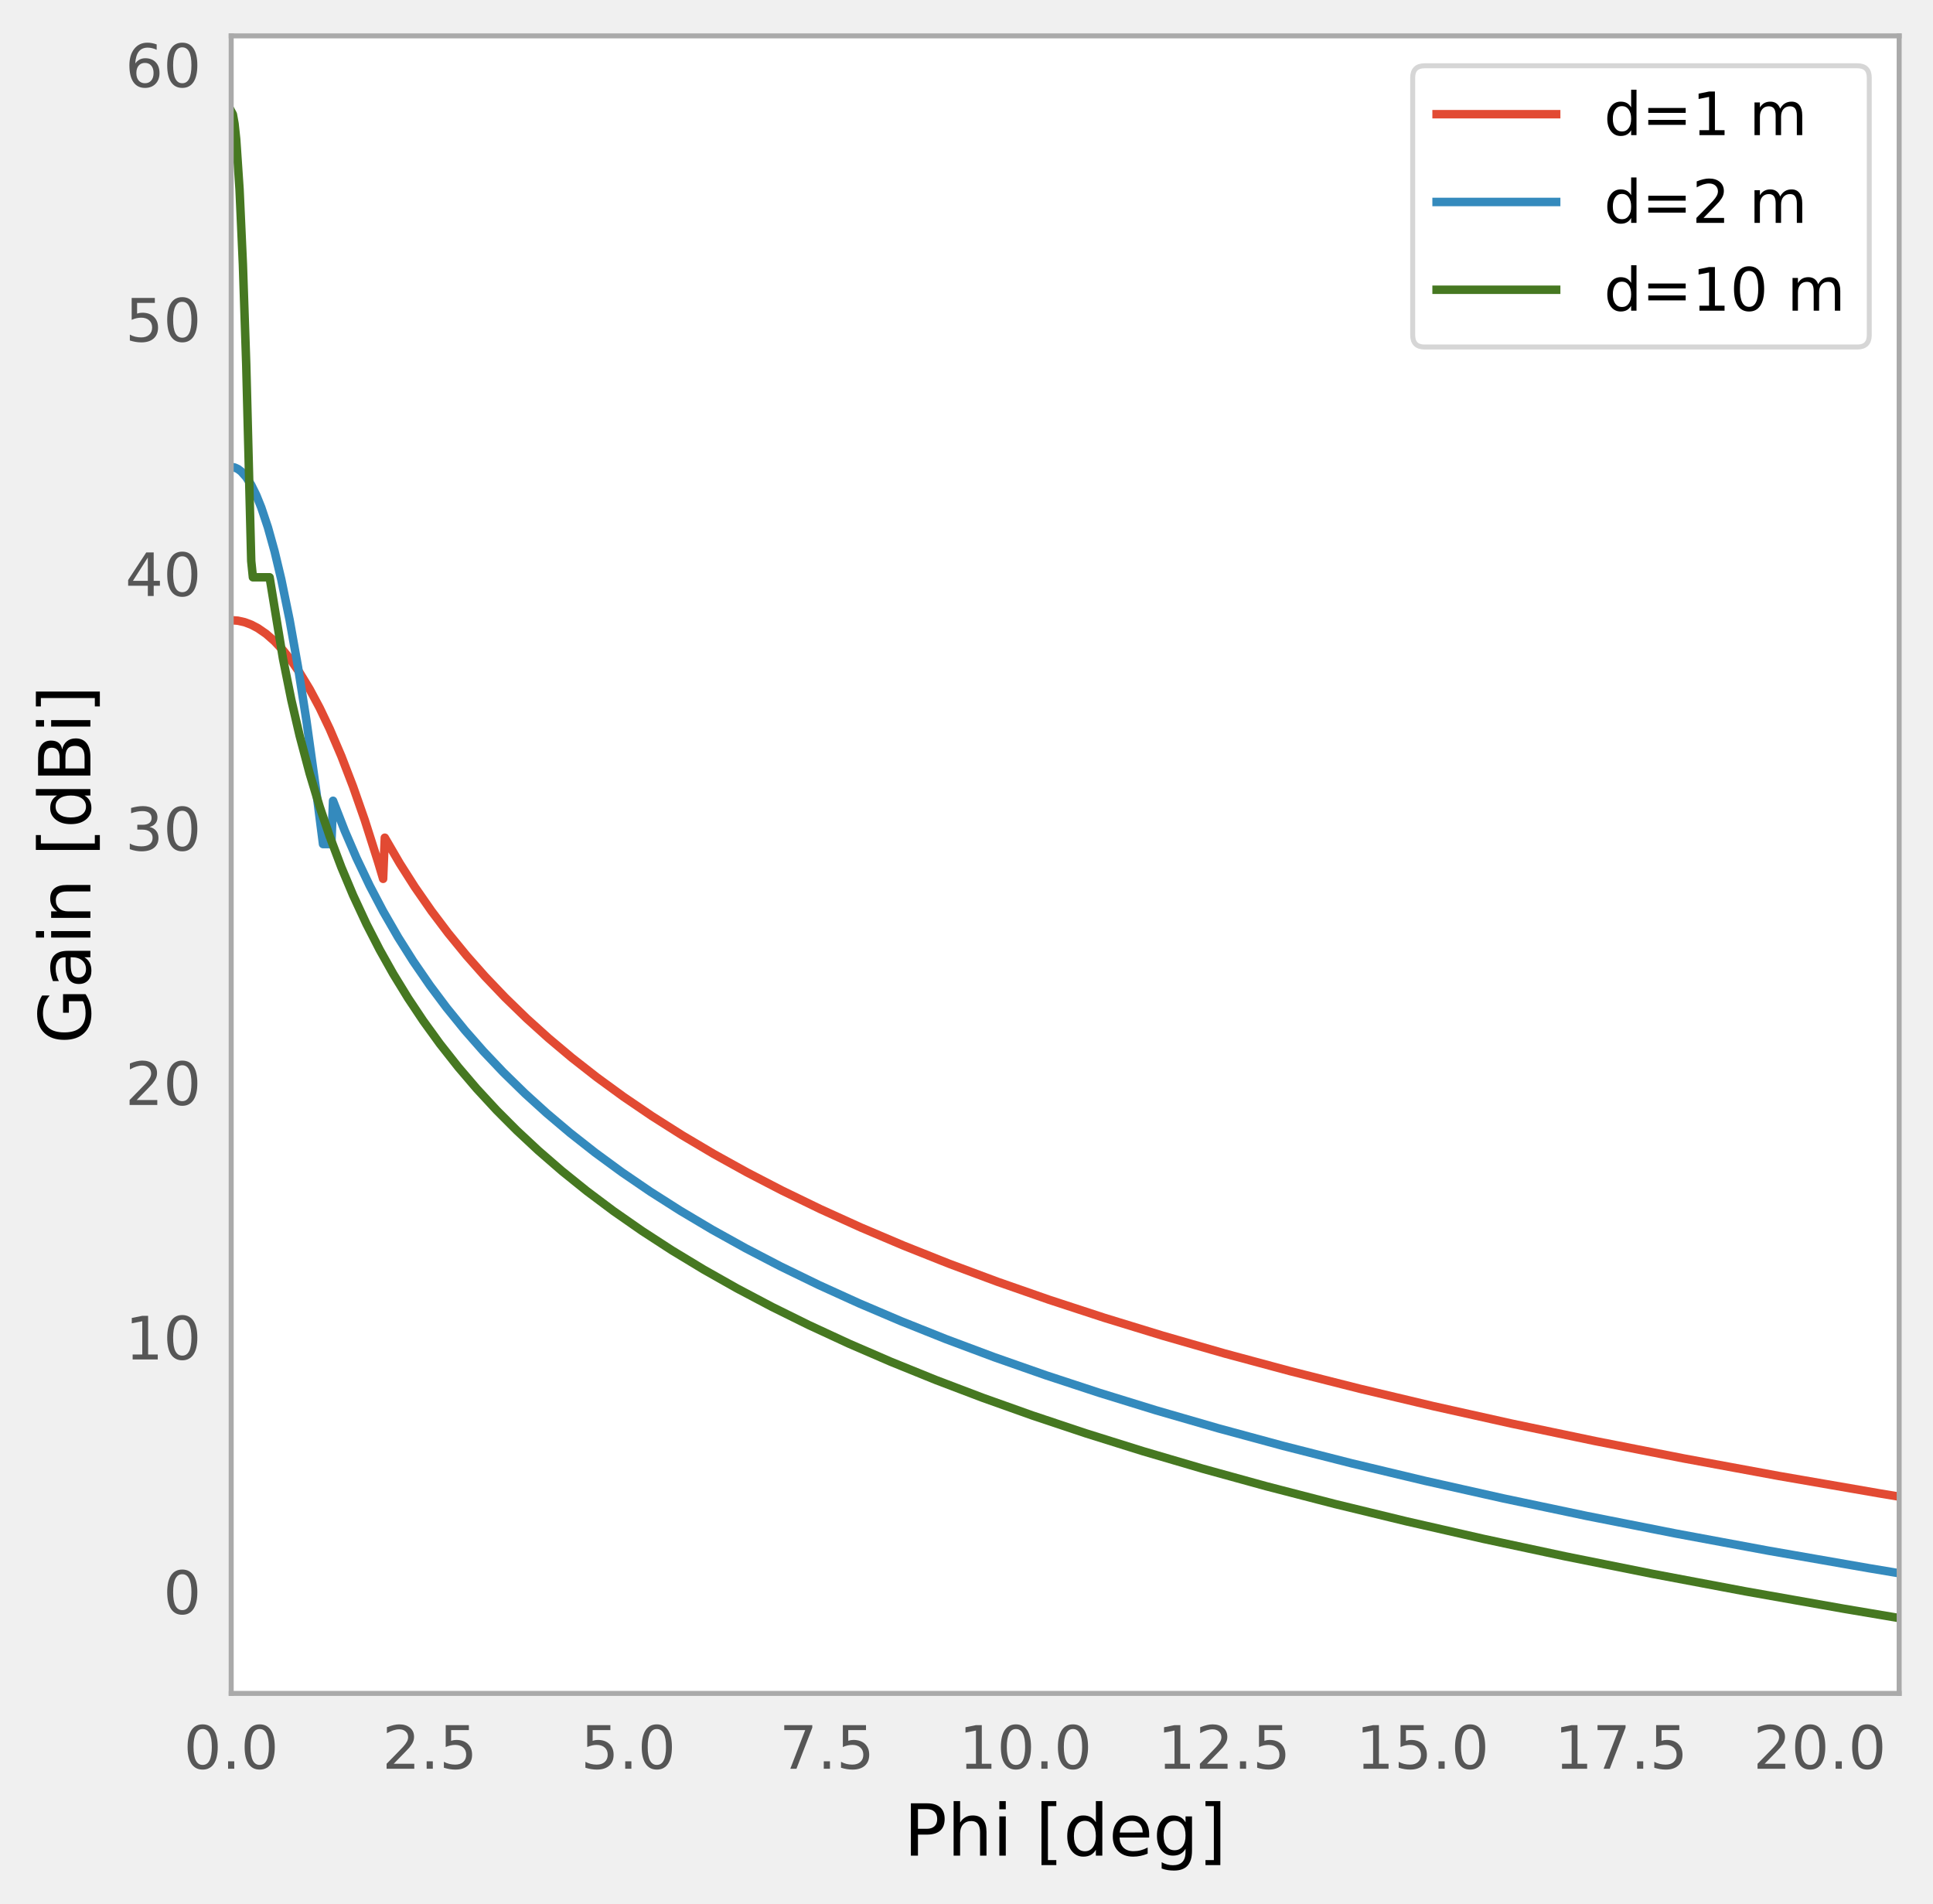
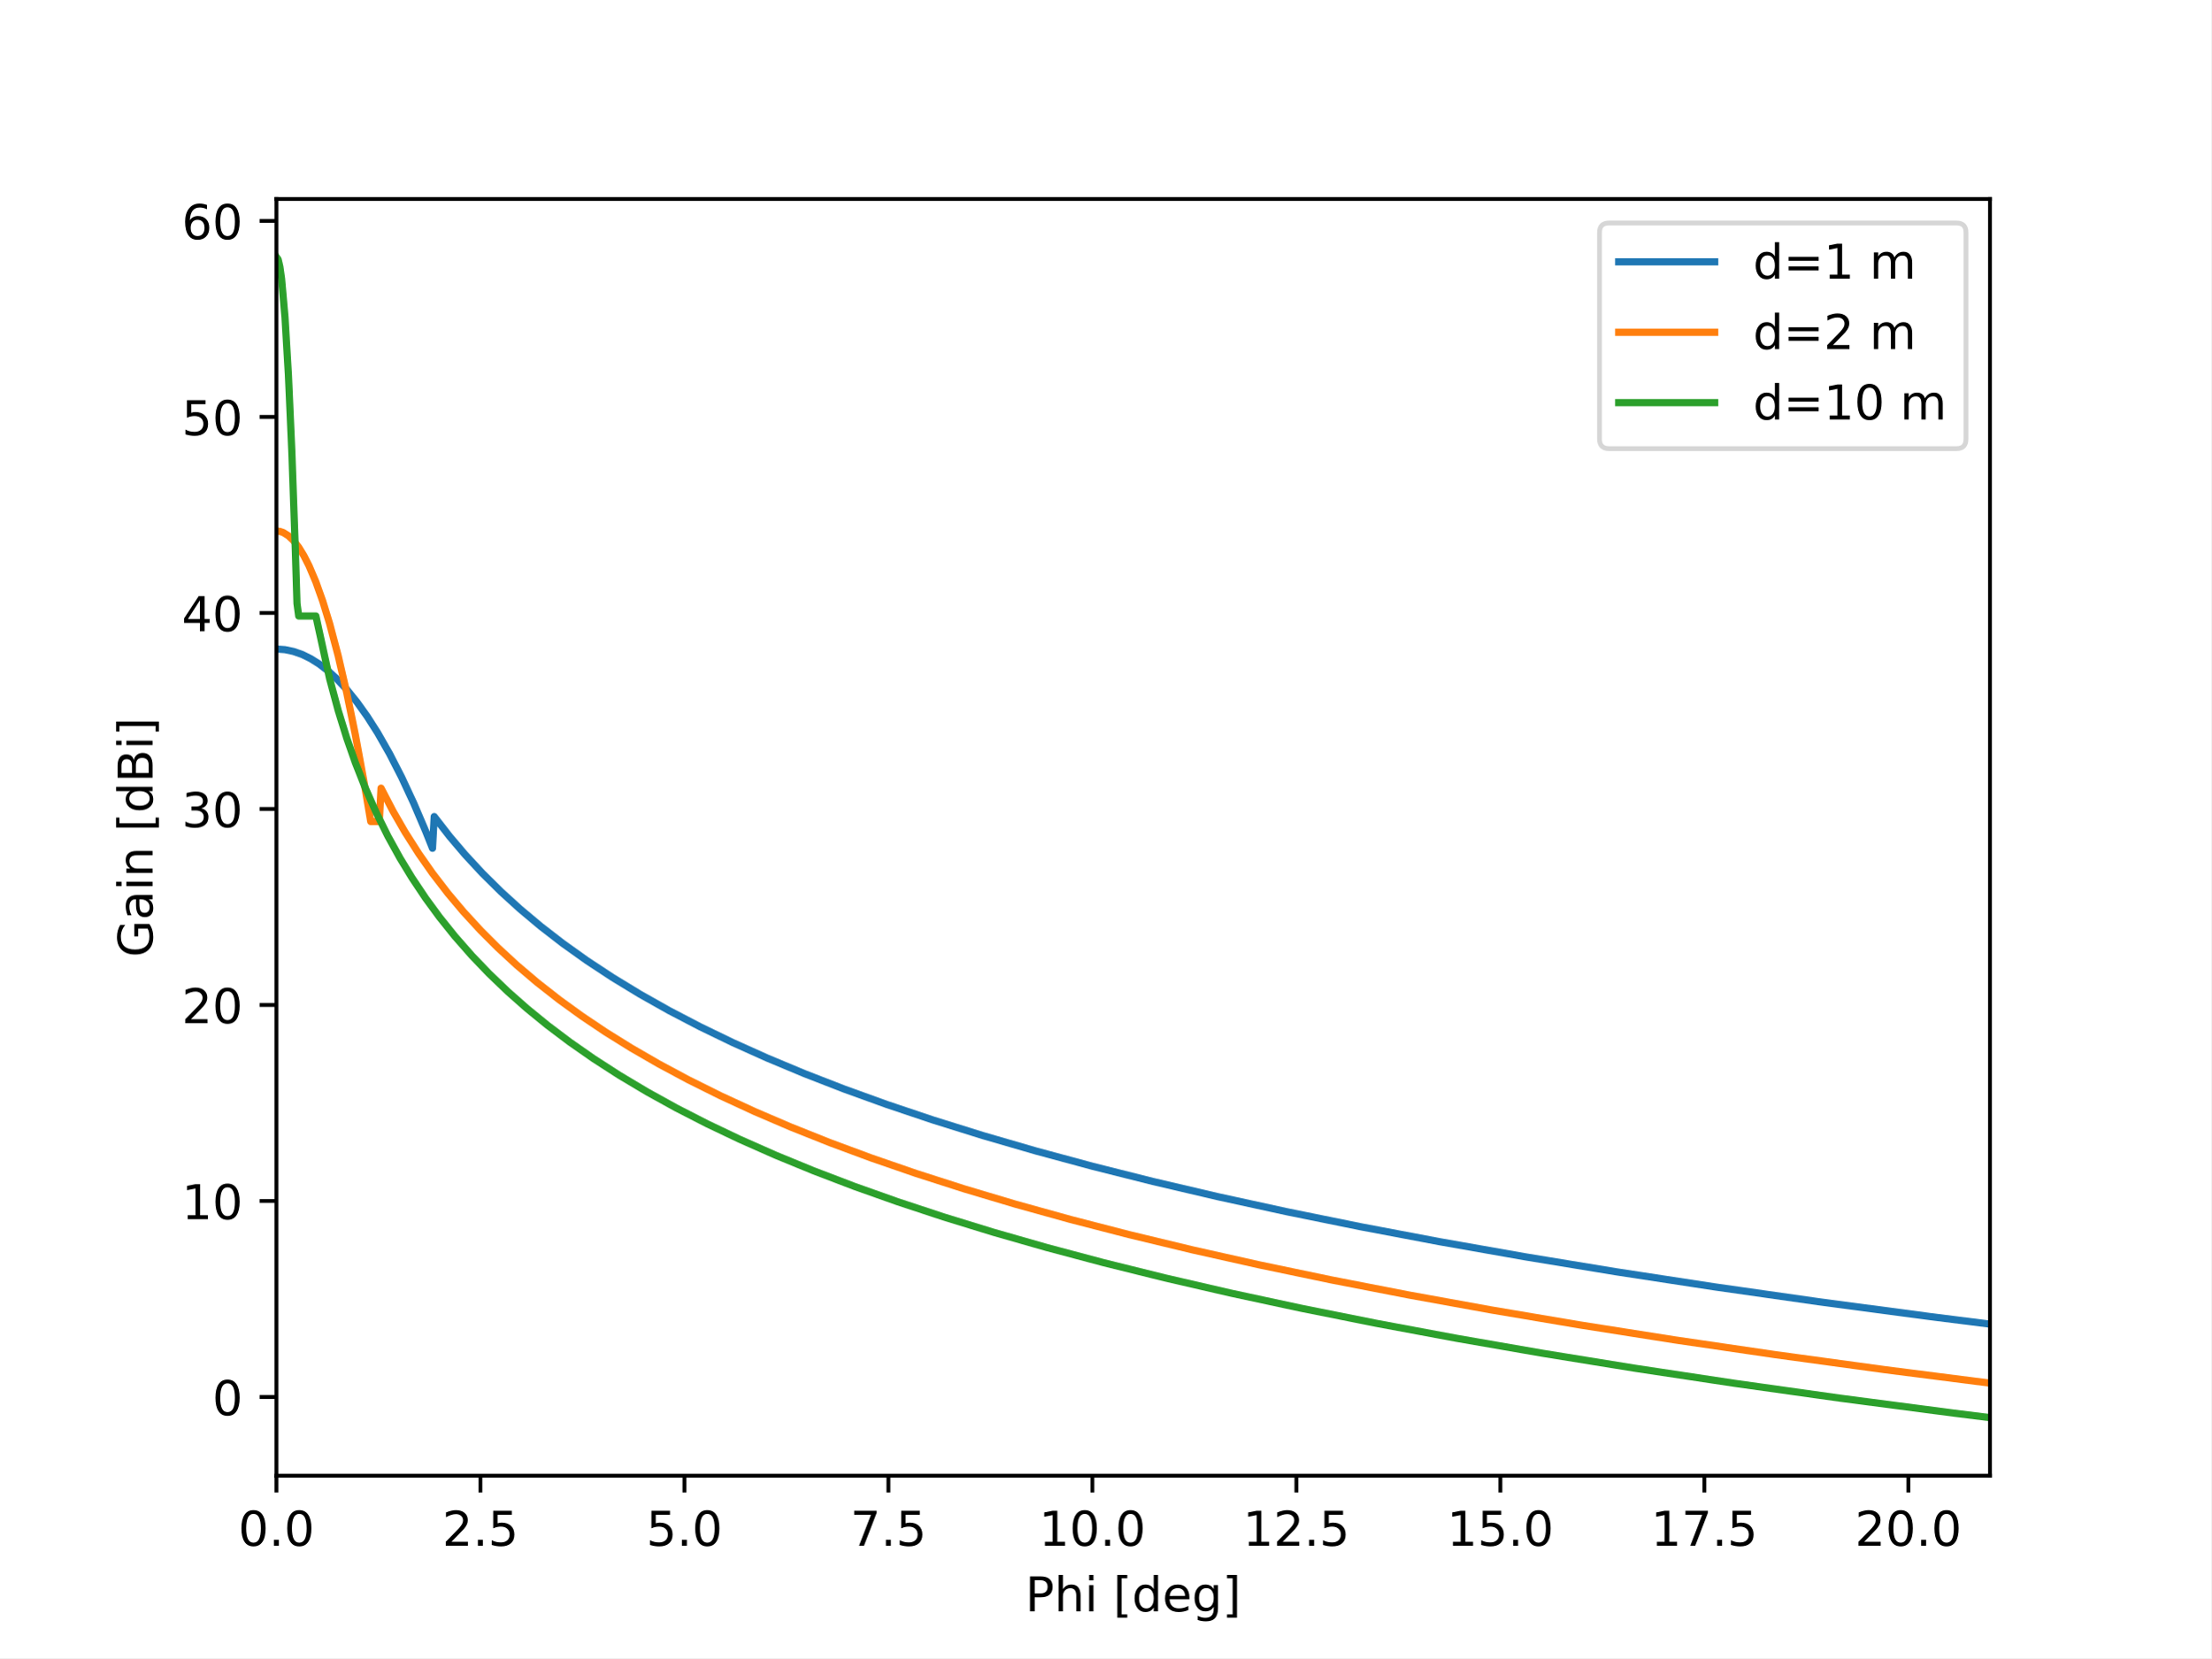
- <svg xmlns="http://www.w3.org/2000/svg" xmlns:xlink="http://www.w3.org/1999/xlink" height="382pt" version="1.1" viewBox="0 0 388 382" width="388pt">
+ <svg xmlns="http://www.w3.org/2000/svg" xmlns:xlink="http://www.w3.org/1999/xlink" height="345.6pt" version="1.1" viewBox="0 0 460.8 345.6" width="460.8pt">
  <defs>
    <style type="text/css">
*{stroke-linecap:butt;stroke-linejoin:round;}
  </style>
  </defs>
  <g id="figure_1">
    <g id="patch_1">
-       <path d="M -0 382.59  L 388.406 382.59  L 388.406 0  L -0 0  z " style="fill:none;" />
+       <path d="M 0 345.6  L 460.8 345.6  L 460.8 0  L 0 0  z " style="fill:#ffffff;" />
    </g>
    <g id="axes_1">
      <g id="patch_2">
-         <path d="M 46.407 339.84  L 381.207 339.84  L 381.207 7.2  L 46.407 7.2  z " style="fill:#ffffff;" />
+         <path d="M 57.6 307.584  L 414.72 307.584  L 414.72 41.472  L 57.6 41.472  z " style="fill:#ffffff;" />
      </g>
      <g id="matplotlib.axis_1">
        <g id="xtick_1">
-           <g id="line2d_1" />
+           <g id="line2d_1">
+             <defs>
+               <path d="M 0 0  L 0 3.5  " id="m25174ffbc0" style="stroke:#000000;stroke-width:0.8;" />
+             </defs>
+             <g>
+               <use style="stroke:#000000;stroke-width:0.8;" x="57.6" xlink:href="#m25174ffbc0" y="307.584" />
+             </g>
+           </g>
          <g id="text_1">
            <defs>
              <path d="M 31.781 66.406  Q 24.172 66.406 20.328 58.906  Q 16.5 51.422 16.5 36.375  Q 16.5 21.391 20.328 13.891  Q 24.172 6.391 31.781 6.391  Q 39.453 6.391 43.281 13.891  Q 47.125 21.391 47.125 36.375  Q 47.125 51.422 43.281 58.906  Q 39.453 66.406 31.781 66.406  z M 31.781 74.219  Q 44.047 74.219 50.516 64.516  Q 56.984 54.828 56.984 36.375  Q 56.984 17.969 50.516 8.266  Q 44.047 -1.422 31.781 -1.422  Q 19.531 -1.422 13.062 8.266  Q 6.594 17.969 6.594 36.375  Q 6.594 54.828 13.062 64.516  Q 19.531 74.219 31.781 74.219  z " id="DejaVuSans-30" />
              <path d="M 10.688 12.406  L 21 12.406  L 21 0  L 10.688 0  z " id="DejaVuSans-2e" />
            </defs>
-             <g style="fill:#565656;" transform="translate(36.86462 354.9581)scale(0.12 -0.12)">
+             <g transform="translate(49.64844 322.1824)scale(0.1 -0.1)">
              <use xlink:href="#DejaVuSans-30" />
              <use x="63.623" xlink:href="#DejaVuSans-2e" />
              <use x="95.41" xlink:href="#DejaVuSans-30" />
            </g>
          </g>
        </g>
        <g id="xtick_2">
-           <g id="line2d_2" />
+           <g id="line2d_2">
+             <g>
+               <use style="stroke:#000000;stroke-width:0.8;" x="100.114" xlink:href="#m25174ffbc0" y="307.584" />
+             </g>
+           </g>
          <g id="text_2">
            <defs>
              <path d="M 19.188 8.297  L 53.609 8.297  L 53.609 0  L 7.328 0  L 7.328 8.297  Q 12.938 14.109 22.625 23.891  Q 32.328 33.688 34.812 36.531  Q 39.547 41.844 41.422 45.531  Q 43.312 49.219 43.312 52.781  Q 43.312 58.594 39.234 62.25  Q 35.156 65.922 28.609 65.922  Q 23.969 65.922 18.812 64.312  Q 13.672 62.703 7.812 59.422  L 7.812 69.391  Q 13.766 71.781 18.938 73  Q 24.125 74.219 28.422 74.219  Q 39.75 74.219 46.484 68.547  Q 53.219 62.891 53.219 53.422  Q 53.219 48.922 51.531 44.891  Q 49.859 40.875 45.406 35.406  Q 44.188 33.984 37.641 27.219  Q 31.109 20.453 19.188 8.297  z " id="DejaVuSans-32" />
              <path d="M 10.797 72.906  L 49.516 72.906  L 49.516 64.594  L 19.828 64.594  L 19.828 46.734  Q 21.969 47.469 24.109 47.828  Q 26.266 48.188 28.422 48.188  Q 40.625 48.188 47.75 41.5  Q 54.891 34.812 54.891 23.391  Q 54.891 11.625 47.562 5.094  Q 40.234 -1.422 26.906 -1.422  Q 22.312 -1.422 17.547 -0.641  Q 12.797 0.141 7.719 1.703  L 7.719 11.625  Q 12.109 9.234 16.797 8.062  Q 21.484 6.891 26.703 6.891  Q 35.156 6.891 40.078 11.328  Q 45.016 15.766 45.016 23.391  Q 45.016 31 40.078 35.438  Q 35.156 39.891 26.703 39.891  Q 22.75 39.891 18.812 39.016  Q 14.891 38.141 10.797 36.281  z " id="DejaVuSans-35" />
            </defs>
-             <g style="fill:#565656;" transform="translate(76.72177 354.9581)scale(0.12 -0.12)">
+             <g transform="translate(92.16272 322.1824)scale(0.1 -0.1)">
              <use xlink:href="#DejaVuSans-32" />
              <use x="63.623" xlink:href="#DejaVuSans-2e" />
              <use x="95.41" xlink:href="#DejaVuSans-35" />
            </g>
          </g>
        </g>
        <g id="xtick_3">
-           <g id="line2d_3" />
+           <g id="line2d_3">
+             <g>
+               <use style="stroke:#000000;stroke-width:0.8;" x="142.629" xlink:href="#m25174ffbc0" y="307.584" />
+             </g>
+           </g>
          <g id="text_3">
-             <g style="fill:#565656;" transform="translate(116.5789 354.9581)scale(0.12 -0.12)">
+             <g transform="translate(134.677 322.1824)scale(0.1 -0.1)">
              <use xlink:href="#DejaVuSans-35" />
              <use x="63.623" xlink:href="#DejaVuSans-2e" />
              <use x="95.41" xlink:href="#DejaVuSans-30" />
            </g>
          </g>
        </g>
        <g id="xtick_4">
-           <g id="line2d_4" />
+           <g id="line2d_4">
+             <g>
+               <use style="stroke:#000000;stroke-width:0.8;" x="185.143" xlink:href="#m25174ffbc0" y="307.584" />
+             </g>
+           </g>
          <g id="text_4">
            <defs>
              <path d="M 8.203 72.906  L 55.078 72.906  L 55.078 68.703  L 28.609 0  L 18.312 0  L 43.219 64.594  L 8.203 64.594  z " id="DejaVuSans-37" />
            </defs>
-             <g style="fill:#565656;" transform="translate(156.4361 354.9581)scale(0.12 -0.12)">
+             <g transform="translate(177.1913 322.1824)scale(0.1 -0.1)">
              <use xlink:href="#DejaVuSans-37" />
              <use x="63.623" xlink:href="#DejaVuSans-2e" />
              <use x="95.41" xlink:href="#DejaVuSans-35" />
            </g>
          </g>
        </g>
        <g id="xtick_5">
-           <g id="line2d_5" />
+           <g id="line2d_5">
+             <g>
+               <use style="stroke:#000000;stroke-width:0.8;" x="227.657" xlink:href="#m25174ffbc0" y="307.584" />
+             </g>
+           </g>
          <g id="text_5">
            <defs>
              <path d="M 12.406 8.297  L 28.516 8.297  L 28.516 63.922  L 10.984 60.406  L 10.984 69.391  L 28.422 72.906  L 38.281 72.906  L 38.281 8.297  L 54.391 8.297  L 54.391 0  L 12.406 0  z " id="DejaVuSans-31" />
            </defs>
-             <g style="fill:#565656;" transform="translate(192.4757 354.9581)scale(0.12 -0.12)">
+             <g transform="translate(216.5243 322.1824)scale(0.1 -0.1)">
              <use xlink:href="#DejaVuSans-31" />
              <use x="63.623" xlink:href="#DejaVuSans-30" />
              <use x="127.246" xlink:href="#DejaVuSans-2e" />
              <use x="159.033" xlink:href="#DejaVuSans-30" />
            </g>
          </g>
        </g>
        <g id="xtick_6">
-           <g id="line2d_6" />
+           <g id="line2d_6">
+             <g>
+               <use style="stroke:#000000;stroke-width:0.8;" x="270.171" xlink:href="#m25174ffbc0" y="307.584" />
+             </g>
+           </g>
          <g id="text_6">
-             <g style="fill:#565656;" transform="translate(232.3328 354.9581)scale(0.12 -0.12)">
+             <g transform="translate(259.0386 322.1824)scale(0.1 -0.1)">
              <use xlink:href="#DejaVuSans-31" />
              <use x="63.623" xlink:href="#DejaVuSans-32" />
              <use x="127.246" xlink:href="#DejaVuSans-2e" />
              <use x="159.033" xlink:href="#DejaVuSans-35" />
            </g>
          </g>
        </g>
        <g id="xtick_7">
-           <g id="line2d_7" />
+           <g id="line2d_7">
+             <g>
+               <use style="stroke:#000000;stroke-width:0.8;" x="312.686" xlink:href="#m25174ffbc0" y="307.584" />
+             </g>
+           </g>
          <g id="text_7">
-             <g style="fill:#565656;" transform="translate(272.19 354.9581)scale(0.12 -0.12)">
+             <g transform="translate(301.5529 322.1824)scale(0.1 -0.1)">
              <use xlink:href="#DejaVuSans-31" />
              <use x="63.623" xlink:href="#DejaVuSans-35" />
              <use x="127.246" xlink:href="#DejaVuSans-2e" />
              <use x="159.033" xlink:href="#DejaVuSans-30" />
            </g>
          </g>
        </g>
        <g id="xtick_8">
-           <g id="line2d_8" />
+           <g id="line2d_8">
+             <g>
+               <use style="stroke:#000000;stroke-width:0.8;" x="355.2" xlink:href="#m25174ffbc0" y="307.584" />
+             </g>
+           </g>
          <g id="text_8">
-             <g style="fill:#565656;" transform="translate(312.0471 354.9581)scale(0.12 -0.12)">
+             <g transform="translate(344.0672 322.1824)scale(0.1 -0.1)">
              <use xlink:href="#DejaVuSans-31" />
              <use x="63.623" xlink:href="#DejaVuSans-37" />
              <use x="127.246" xlink:href="#DejaVuSans-2e" />
              <use x="159.033" xlink:href="#DejaVuSans-35" />
            </g>
          </g>
        </g>
        <g id="xtick_9">
-           <g id="line2d_9" />
+           <g id="line2d_9">
+             <g>
+               <use style="stroke:#000000;stroke-width:0.8;" x="397.714" xlink:href="#m25174ffbc0" y="307.584" />
+             </g>
+           </g>
          <g id="text_9">
-             <g style="fill:#565656;" transform="translate(351.9043 354.9581)scale(0.12 -0.12)">
+             <g transform="translate(386.5815 322.1824)scale(0.1 -0.1)">
              <use xlink:href="#DejaVuSans-32" />
              <use x="63.623" xlink:href="#DejaVuSans-30" />
              <use x="127.246" xlink:href="#DejaVuSans-2e" />
              <use x="159.033" xlink:href="#DejaVuSans-30" />
            </g>
          </g>
        </g>
        <g id="text_10">
          <defs>
            <path d="M 19.672 64.797  L 19.672 37.406  L 32.078 37.406  Q 38.969 37.406 42.719 40.969  Q 46.484 44.531 46.484 51.125  Q 46.484 57.672 42.719 61.234  Q 38.969 64.797 32.078 64.797  z M 9.812 72.906  L 32.078 72.906  Q 44.344 72.906 50.609 67.359  Q 56.891 61.812 56.891 51.125  Q 56.891 40.328 50.609 34.812  Q 44.344 29.297 32.078 29.297  L 19.672 29.297  L 19.672 0  L 9.812 0  z " id="DejaVuSans-50" />
            <path d="M 54.891 33.016  L 54.891 0  L 45.906 0  L 45.906 32.719  Q 45.906 40.484 42.875 44.328  Q 39.844 48.188 33.797 48.188  Q 26.516 48.188 22.312 43.547  Q 18.109 38.922 18.109 30.906  L 18.109 0  L 9.078 0  L 9.078 75.984  L 18.109 75.984  L 18.109 46.188  Q 21.344 51.125 25.703 53.562  Q 30.078 56 35.797 56  Q 45.219 56 50.047 50.172  Q 54.891 44.344 54.891 33.016  z " id="DejaVuSans-68" />
            <path d="M 9.422 54.688  L 18.406 54.688  L 18.406 0  L 9.422 0  z M 9.422 75.984  L 18.406 75.984  L 18.406 64.594  L 9.422 64.594  z " id="DejaVuSans-69" />
            <path id="DejaVuSans-20" />
            <path d="M 8.594 75.984  L 29.297 75.984  L 29.297 69  L 17.578 69  L 17.578 -6.203  L 29.297 -6.203  L 29.297 -13.188  L 8.594 -13.188  z " id="DejaVuSans-5b" />
            <path d="M 45.406 46.391  L 45.406 75.984  L 54.391 75.984  L 54.391 0  L 45.406 0  L 45.406 8.203  Q 42.578 3.328 38.25 0.953  Q 33.938 -1.422 27.875 -1.422  Q 17.969 -1.422 11.734 6.484  Q 5.516 14.406 5.516 27.297  Q 5.516 40.188 11.734 48.094  Q 17.969 56 27.875 56  Q 33.938 56 38.25 53.625  Q 42.578 51.266 45.406 46.391  z M 14.797 27.297  Q 14.797 17.391 18.875 11.75  Q 22.953 6.109 30.078 6.109  Q 37.203 6.109 41.297 11.75  Q 45.406 17.391 45.406 27.297  Q 45.406 37.203 41.297 42.844  Q 37.203 48.484 30.078 48.484  Q 22.953 48.484 18.875 42.844  Q 14.797 37.203 14.797 27.297  z " id="DejaVuSans-64" />
            <path d="M 56.203 29.594  L 56.203 25.203  L 14.891 25.203  Q 15.484 15.922 20.484 11.062  Q 25.484 6.203 34.422 6.203  Q 39.594 6.203 44.453 7.469  Q 49.312 8.734 54.109 11.281  L 54.109 2.781  Q 49.266 0.734 44.188 -0.344  Q 39.109 -1.422 33.891 -1.422  Q 20.797 -1.422 13.156 6.188  Q 5.516 13.812 5.516 26.812  Q 5.516 40.234 12.766 48.109  Q 20.016 56 32.328 56  Q 43.359 56 49.781 48.891  Q 56.203 41.797 56.203 29.594  z M 47.219 32.234  Q 47.125 39.594 43.094 43.984  Q 39.062 48.391 32.422 48.391  Q 24.906 48.391 20.391 44.141  Q 15.875 39.891 15.188 32.172  z " id="DejaVuSans-65" />
            <path d="M 45.406 27.984  Q 45.406 37.75 41.375 43.109  Q 37.359 48.484 30.078 48.484  Q 22.859 48.484 18.828 43.109  Q 14.797 37.75 14.797 27.984  Q 14.797 18.266 18.828 12.891  Q 22.859 7.516 30.078 7.516  Q 37.359 7.516 41.375 12.891  Q 45.406 18.266 45.406 27.984  z M 54.391 6.781  Q 54.391 -7.172 48.188 -13.984  Q 42 -20.797 29.203 -20.797  Q 24.469 -20.797 20.266 -20.094  Q 16.062 -19.391 12.109 -17.922  L 12.109 -9.188  Q 16.062 -11.328 19.922 -12.344  Q 23.781 -13.375 27.781 -13.375  Q 36.625 -13.375 41.016 -8.766  Q 45.406 -4.156 45.406 5.172  L 45.406 9.625  Q 42.625 4.781 38.281 2.391  Q 33.938 0 27.875 0  Q 17.828 0 11.672 7.656  Q 5.516 15.328 5.516 27.984  Q 5.516 40.672 11.672 48.328  Q 17.828 56 27.875 56  Q 33.938 56 38.281 53.609  Q 42.625 51.219 45.406 46.391  L 45.406 54.688  L 54.391 54.688  z " id="DejaVuSans-67" />
            <path d="M 30.422 75.984  L 30.422 -13.188  L 9.719 -13.188  L 9.719 -6.203  L 21.391 -6.203  L 21.391 69  L 9.719 69  L 9.719 75.984  z " id="DejaVuSans-5d" />
          </defs>
-           <g transform="translate(181.4234 372.3955)scale(0.144 -0.144)">
+           <g transform="translate(213.6717 335.8606)scale(0.1 -0.1)">
            <use xlink:href="#DejaVuSans-50" />
            <use x="60.303" xlink:href="#DejaVuSans-68" />
            <use x="123.682" xlink:href="#DejaVuSans-69" />
            <use x="151.465" xlink:href="#DejaVuSans-20" />
            <use x="183.252" xlink:href="#DejaVuSans-5b" />
            <use x="222.266" xlink:href="#DejaVuSans-64" />
            <use x="285.742" xlink:href="#DejaVuSans-65" />
            <use x="347.266" xlink:href="#DejaVuSans-67" />
            <use x="410.742" xlink:href="#DejaVuSans-5d" />
          </g>
        </g>
      </g>
      <g id="matplotlib.axis_2">
        <g id="ytick_1">
-           <g id="line2d_10" />
+           <g id="line2d_10">
+             <defs>
+               <path d="M 0 0  L -3.5 0  " id="m228ebf088a" style="stroke:#000000;stroke-width:0.8;" />
+             </defs>
+             <g>
+               <use style="stroke:#000000;stroke-width:0.8;" x="57.6" xlink:href="#m228ebf088a" y="291.176" />
+             </g>
+           </g>
          <g id="text_11">
-             <g style="fill:#565656;" transform="translate(32.7715 323.8887)scale(0.12 -0.12)">
+             <g transform="translate(44.2375 294.975)scale(0.1 -0.1)">
              <use xlink:href="#DejaVuSans-30" />
            </g>
          </g>
        </g>
        <g id="ytick_2">
-           <g id="line2d_11" />
+           <g id="line2d_11">
+             <g>
+               <use style="stroke:#000000;stroke-width:0.8;" x="57.6" xlink:href="#m228ebf088a" y="250.32" />
+             </g>
+           </g>
          <g id="text_12">
-             <g style="fill:#565656;" transform="translate(25.1365 272.8189)scale(0.12 -0.12)">
+             <g transform="translate(37.875 254.1191)scale(0.1 -0.1)">
              <use xlink:href="#DejaVuSans-31" />
              <use x="63.623" xlink:href="#DejaVuSans-30" />
            </g>
          </g>
        </g>
        <g id="ytick_3">
-           <g id="line2d_12" />
+           <g id="line2d_12">
+             <g>
+               <use style="stroke:#000000;stroke-width:0.8;" x="57.6" xlink:href="#m228ebf088a" y="209.464" />
+             </g>
+           </g>
          <g id="text_13">
-             <g style="fill:#565656;" transform="translate(25.1365 221.7491)scale(0.12 -0.12)">
+             <g transform="translate(37.875 213.2632)scale(0.1 -0.1)">
              <use xlink:href="#DejaVuSans-32" />
              <use x="63.623" xlink:href="#DejaVuSans-30" />
            </g>
          </g>
        </g>
        <g id="ytick_4">
-           <g id="line2d_13" />
+           <g id="line2d_13">
+             <g>
+               <use style="stroke:#000000;stroke-width:0.8;" x="57.6" xlink:href="#m228ebf088a" y="168.608" />
+             </g>
+           </g>
          <g id="text_14">
            <defs>
              <path d="M 40.578 39.312  Q 47.656 37.797 51.625 33  Q 55.609 28.219 55.609 21.188  Q 55.609 10.406 48.188 4.484  Q 40.766 -1.422 27.094 -1.422  Q 22.516 -1.422 17.656 -0.516  Q 12.797 0.391 7.625 2.203  L 7.625 11.719  Q 11.719 9.328 16.594 8.109  Q 21.484 6.891 26.812 6.891  Q 36.078 6.891 40.938 10.547  Q 45.797 14.203 45.797 21.188  Q 45.797 27.641 41.281 31.266  Q 36.766 34.906 28.719 34.906  L 20.219 34.906  L 20.219 43.016  L 29.109 43.016  Q 36.375 43.016 40.234 45.922  Q 44.094 48.828 44.094 54.297  Q 44.094 59.906 40.109 62.906  Q 36.141 65.922 28.719 65.922  Q 24.656 65.922 20.016 65.031  Q 15.375 64.156 9.812 62.312  L 9.812 71.094  Q 15.438 72.656 20.344 73.438  Q 25.25 74.219 29.594 74.219  Q 40.828 74.219 47.359 69.109  Q 53.906 64.016 53.906 55.328  Q 53.906 49.266 50.438 45.094  Q 46.969 40.922 40.578 39.312  z " id="DejaVuSans-33" />
            </defs>
-             <g style="fill:#565656;" transform="translate(25.1365 170.6793)scale(0.12 -0.12)">
+             <g transform="translate(37.875 172.4074)scale(0.1 -0.1)">
              <use xlink:href="#DejaVuSans-33" />
              <use x="63.623" xlink:href="#DejaVuSans-30" />
            </g>
          </g>
        </g>
        <g id="ytick_5">
-           <g id="line2d_14" />
+           <g id="line2d_14">
+             <g>
+               <use style="stroke:#000000;stroke-width:0.8;" x="57.6" xlink:href="#m228ebf088a" y="127.752" />
+             </g>
+           </g>
          <g id="text_15">
            <defs>
              <path d="M 37.797 64.312  L 12.891 25.391  L 37.797 25.391  z M 35.203 72.906  L 47.609 72.906  L 47.609 25.391  L 58.016 25.391  L 58.016 17.188  L 47.609 17.188  L 47.609 0  L 37.797 0  L 37.797 17.188  L 4.891 17.188  L 4.891 26.703  z " id="DejaVuSans-34" />
            </defs>
-             <g style="fill:#565656;" transform="translate(25.1365 119.6095)scale(0.12 -0.12)">
+             <g transform="translate(37.875 131.5515)scale(0.1 -0.1)">
              <use xlink:href="#DejaVuSans-34" />
              <use x="63.623" xlink:href="#DejaVuSans-30" />
            </g>
          </g>
        </g>
        <g id="ytick_6">
-           <g id="line2d_15" />
+           <g id="line2d_15">
+             <g>
+               <use style="stroke:#000000;stroke-width:0.8;" x="57.6" xlink:href="#m228ebf088a" y="86.896" />
+             </g>
+           </g>
          <g id="text_16">
-             <g style="fill:#565656;" transform="translate(25.1365 68.53965)scale(0.12 -0.12)">
+             <g transform="translate(37.875 90.69569)scale(0.1 -0.1)">
              <use xlink:href="#DejaVuSans-35" />
              <use x="63.623" xlink:href="#DejaVuSans-30" />
            </g>
          </g>
        </g>
        <g id="ytick_7">
-           <g id="line2d_16" />
+           <g id="line2d_16">
+             <g>
+               <use style="stroke:#000000;stroke-width:0.8;" x="57.6" xlink:href="#m228ebf088a" y="46.041" />
+             </g>
+           </g>
          <g id="text_17">
            <defs>
              <path d="M 33.016 40.375  Q 26.375 40.375 22.484 35.828  Q 18.609 31.297 18.609 23.391  Q 18.609 15.531 22.484 10.953  Q 26.375 6.391 33.016 6.391  Q 39.656 6.391 43.531 10.953  Q 47.406 15.531 47.406 23.391  Q 47.406 31.297 43.531 35.828  Q 39.656 40.375 33.016 40.375  z M 52.594 71.297  L 52.594 62.312  Q 48.875 64.062 45.094 64.984  Q 41.312 65.922 37.594 65.922  Q 27.828 65.922 22.672 59.328  Q 17.531 52.734 16.797 39.406  Q 19.672 43.656 24.016 45.922  Q 28.375 48.188 33.594 48.188  Q 44.578 48.188 50.953 41.516  Q 57.328 34.859 57.328 23.391  Q 57.328 12.156 50.688 5.359  Q 44.047 -1.422 33.016 -1.422  Q 20.359 -1.422 13.672 8.266  Q 6.984 17.969 6.984 36.375  Q 6.984 53.656 15.188 63.938  Q 23.391 74.219 37.203 74.219  Q 40.922 74.219 44.703 73.484  Q 48.484 72.75 52.594 71.297  z " id="DejaVuSans-36" />
            </defs>
-             <g style="fill:#565656;" transform="translate(25.1365 17.46983)scale(0.12 -0.12)">
+             <g transform="translate(37.875 49.83983)scale(0.1 -0.1)">
              <use xlink:href="#DejaVuSans-36" />
              <use x="63.623" xlink:href="#DejaVuSans-30" />
            </g>
          </g>
        </g>
        <g id="text_18">
          <defs>
            <path d="M 59.516 10.406  L 59.516 29.984  L 43.406 29.984  L 43.406 38.094  L 69.281 38.094  L 69.281 6.781  Q 63.578 2.734 56.688 0.656  Q 49.812 -1.422 42 -1.422  Q 24.906 -1.422 15.25 8.562  Q 5.609 18.562 5.609 36.375  Q 5.609 54.25 15.25 64.234  Q 24.906 74.219 42 74.219  Q 49.125 74.219 55.547 72.453  Q 61.969 70.703 67.391 67.281  L 67.391 56.781  Q 61.922 61.422 55.766 63.766  Q 49.609 66.109 42.828 66.109  Q 29.438 66.109 22.719 58.641  Q 16.016 51.172 16.016 36.375  Q 16.016 21.625 22.719 14.156  Q 29.438 6.688 42.828 6.688  Q 48.047 6.688 52.141 7.594  Q 56.25 8.5 59.516 10.406  z " id="DejaVuSans-47" />
            <path d="M 34.281 27.484  Q 23.391 27.484 19.188 25  Q 14.984 22.516 14.984 16.5  Q 14.984 11.719 18.141 8.906  Q 21.297 6.109 26.703 6.109  Q 34.188 6.109 38.703 11.406  Q 43.219 16.703 43.219 25.484  L 43.219 27.484  z M 52.203 31.203  L 52.203 0  L 43.219 0  L 43.219 8.297  Q 40.141 3.328 35.547 0.953  Q 30.953 -1.422 24.312 -1.422  Q 15.922 -1.422 10.953 3.297  Q 6 8.016 6 15.922  Q 6 25.141 12.172 29.828  Q 18.359 34.516 30.609 34.516  L 43.219 34.516  L 43.219 35.406  Q 43.219 41.609 39.141 45  Q 35.062 48.391 27.688 48.391  Q 23 48.391 18.547 47.266  Q 14.109 46.141 10.016 43.891  L 10.016 52.203  Q 14.938 54.109 19.578 55.047  Q 24.219 56 28.609 56  Q 40.484 56 46.344 49.844  Q 52.203 43.703 52.203 31.203  z " id="DejaVuSans-61" />
            <path d="M 54.891 33.016  L 54.891 0  L 45.906 0  L 45.906 32.719  Q 45.906 40.484 42.875 44.328  Q 39.844 48.188 33.797 48.188  Q 26.516 48.188 22.312 43.547  Q 18.109 38.922 18.109 30.906  L 18.109 0  L 9.078 0  L 9.078 54.688  L 18.109 54.688  L 18.109 46.188  Q 21.344 51.125 25.703 53.562  Q 30.078 56 35.797 56  Q 45.219 56 50.047 50.172  Q 54.891 44.344 54.891 33.016  z " id="DejaVuSans-6e" />
            <path d="M 19.672 34.812  L 19.672 8.109  L 35.5 8.109  Q 43.453 8.109 47.281 11.406  Q 51.125 14.703 51.125 21.484  Q 51.125 28.328 47.281 31.562  Q 43.453 34.812 35.5 34.812  z M 19.672 64.797  L 19.672 42.828  L 34.281 42.828  Q 41.5 42.828 45.031 45.531  Q 48.578 48.25 48.578 53.812  Q 48.578 59.328 45.031 62.062  Q 41.5 64.797 34.281 64.797  z M 9.812 72.906  L 35.016 72.906  Q 46.297 72.906 52.391 68.219  Q 58.5 63.531 58.5 54.891  Q 58.5 48.188 55.375 44.234  Q 52.25 40.281 46.188 39.312  Q 53.469 37.75 57.5 32.781  Q 61.531 27.828 61.531 20.406  Q 61.531 10.641 54.891 5.312  Q 48.25 0 35.984 0  L 9.812 0  z " id="DejaVuSans-42" />
          </defs>
-           <g transform="translate(18.14175 209.4919)rotate(-90)scale(0.144 -0.144)">
+           <g transform="translate(31.79531 199.5085)rotate(-90)scale(0.1 -0.1)">
            <use xlink:href="#DejaVuSans-47" />
            <use x="77.49" xlink:href="#DejaVuSans-61" />
            <use x="138.77" xlink:href="#DejaVuSans-69" />
            <use x="166.553" xlink:href="#DejaVuSans-6e" />
            <use x="229.932" xlink:href="#DejaVuSans-20" />
            <use x="261.719" xlink:href="#DejaVuSans-5b" />
            <use x="300.732" xlink:href="#DejaVuSans-64" />
            <use x="364.209" xlink:href="#DejaVuSans-42" />
            <use x="432.812" xlink:href="#DejaVuSans-69" />
            <use x="460.596" xlink:href="#DejaVuSans-5d" />
          </g>
        </g>
      </g>
      <g id="line2d_17">
-         <path clip-path="url(#pe826024764)" d="M 46.407 124.46  L 47.747 124.56  L 49.088 124.861  L 50.428 125.362  L 51.769 126.064  L 53.444 127.224  L 55.12 128.697  L 56.796 130.484  L 58.471 132.584  L 60.147 134.997  L 62.158 138.307  L 64.169 142.068  L 66.179 146.281  L 68.525 151.766  L 70.871 157.865  L 73.217 164.579  L 75.898 173.004  L 76.904 176.37  L 77.239 168.111  L 80.255 173.286  L 83.271 178.019  L 86.623 182.844  L 89.974 187.282  L 93.661 191.786  L 97.347 195.951  L 101.369 200.165  L 105.725 204.394  L 110.082 208.324  L 114.774 212.266  L 119.801 216.2  L 125.163 220.11  L 130.861 223.983  L 136.893 227.809  L 143.261 231.579  L 149.963 235.29  L 157.001 238.935  L 164.709 242.671  L 172.752 246.319  L 181.466 250.016  L 190.515 253.612  L 200.234 257.231  L 210.623 260.855  L 221.682 264.469  L 233.412 268.061  L 245.812 271.621  L 258.882 275.141  L 272.958 278.698  L 287.704 282.194  L 303.455 285.7  L 320.212 289.202  L 337.974 292.687  L 357.077 296.206  L 377.185 299.683  L 381.207 300.354  L 381.207 300.354  " style="fill:none;stroke:#e24a33;stroke-linecap:square;stroke-width:1.7;" />
+         <path clip-path="url(#p8a68ba25a7)" d="M 57.6 135.28  L 59.387 135.405  L 61.175 135.781  L 62.962 136.408  L 64.75 137.286  L 66.537 138.414  L 68.324 139.793  L 70.112 141.423  L 72.257 143.71  L 74.401 146.358  L 76.546 149.366  L 78.691 152.736  L 81.194 157.124  L 83.696 162.004  L 86.198 167.375  L 88.701 173.237  L 90.13 176.808  L 90.488 170.201  L 93.705 174.341  L 96.923 178.127  L 100.497 181.987  L 104.43 185.878  L 108.362 189.454  L 112.652 193.053  L 117.299 196.648  L 122.303 200.219  L 127.666 203.75  L 133.385 207.231  L 139.462 210.653  L 145.897 214.009  L 152.689 217.297  L 159.839 220.513  L 167.703 223.8  L 175.925 226.995  L 184.862 230.224  L 194.514 233.467  L 204.881 236.705  L 215.963 239.923  L 227.759 243.11  L 240.271 246.257  L 253.855 249.439  L 268.154 252.559  L 283.526 255.685  L 299.97 258.801  L 317.844 261.957  L 336.79 265.075  L 357.166 268.199  L 378.972 271.316  L 402.208 274.413  L 414.72 275.995  L 414.72 275.995  " style="fill:none;stroke:#1f77b4;stroke-linecap:square;stroke-width:1.5;" />
      </g>
      <g id="line2d_18">
-         <path clip-path="url(#pe826024764)" d="M 46.407 93.713  L 47.077 93.813  L 47.747 94.114  L 48.417 94.615  L 49.423 95.744  L 50.428 97.323  L 51.434 99.354  L 52.439 101.837  L 53.779 105.849  L 55.12 110.663  L 56.461 116.279  L 58.136 124.429  L 59.812 133.831  L 61.488 144.488  L 63.498 158.931  L 64.839 169.396  L 66.515 169.396  L 66.85 160.7  L 69.196 166.724  L 71.542 172.156  L 74.223 177.776  L 76.904 182.879  L 79.92 188.108  L 82.936 192.886  L 86.288 197.753  L 89.639 202.227  L 93.325 206.765  L 97.012 210.959  L 101.034 215.199  L 105.39 219.454  L 109.747 223.405  L 114.439 227.367  L 119.466 231.32  L 124.828 235.247  L 130.525 239.136  L 136.558 242.976  L 142.925 246.761  L 149.628 250.483  L 156.666 254.141  L 164.374 257.888  L 172.417 261.545  L 180.796 265.114  L 189.844 268.727  L 199.563 272.362  L 209.952 276.002  L 220.677 279.523  L 232.071 283.035  L 244.471 286.62  L 257.542 290.163  L 271.282 293.659  L 286.028 297.181  L 301.779 300.711  L 318.536 304.235  L 336.298 307.741  L 355.066 311.219  L 375.174 314.719  L 381.207 315.727  L 381.207 315.727  " style="fill:none;stroke:#348abd;stroke-linecap:square;stroke-width:1.7;" />
+         <path clip-path="url(#p8a68ba25a7)" d="M 57.6 110.682  L 58.315 110.762  L 59.03 111.003  L 60.102 111.665  L 61.175 112.688  L 62.247 114.072  L 63.32 115.817  L 64.392 117.924  L 65.822 121.293  L 67.252 125.305  L 68.682 129.959  L 70.469 136.679  L 72.257 144.402  L 74.044 153.128  L 75.831 162.857  L 77.261 171.229  L 79.049 171.229  L 79.406 164.272  L 81.908 169.091  L 84.411 173.437  L 87.271 177.933  L 90.13 182.015  L 93.348 186.198  L 96.565 190.021  L 100.14 193.915  L 103.715 197.494  L 107.647 201.124  L 111.937 204.772  L 116.584 208.412  L 121.231 211.776  L 126.236 215.135  L 131.598 218.471  L 137.317 221.774  L 143.395 225.033  L 150.187 228.413  L 157.336 231.712  L 164.843 234.931  L 173.065 238.208  L 181.645 241.387  L 190.939 244.593  L 200.948 247.803  L 211.673 251.004  L 223.112 254.181  L 235.266 257.324  L 248.493 260.509  L 262.435 263.636  L 277.449 266.774  L 293.535 269.906  L 310.694 273.02  L 329.283 276.164  L 348.944 279.264  L 370.035 282.364  L 392.914 285.499  L 414.72 288.294  L 414.72 288.294  " style="fill:none;stroke:#ff7f0e;stroke-linecap:square;stroke-width:1.5;" />
      </g>
      <g id="line2d_19">
-         <path clip-path="url(#pe826024764)" d="M 46.407 22.32  L 46.742 22.947  L 47.077 24.827  L 47.412 27.962  L 48.082 37.991  L 48.752 53.036  L 49.423 73.096  L 50.428 112.588  L 50.763 115.851  L 54.115 115.851  L 56.796 132.161  L 58.471 140.452  L 60.147 147.663  L 62.158 155.236  L 64.169 161.898  L 66.179 167.845  L 68.525 174.061  L 70.871 179.651  L 73.552 185.417  L 76.234 190.639  L 78.915 195.412  L 81.931 200.332  L 84.947 204.851  L 88.298 209.474  L 91.985 214.15  L 95.671 218.463  L 99.693 222.814  L 103.715 226.849  L 108.071 230.911  L 112.763 234.978  L 117.79 239.027  L 123.152 243.043  L 128.85 247.013  L 134.882 250.929  L 141.25 254.783  L 147.952 258.569  L 154.99 262.285  L 162.363 265.927  L 170.406 269.646  L 178.785 273.271  L 187.834 276.937  L 197.217 280.5  L 207.271 284.078  L 217.996 287.657  L 229.39 291.222  L 241.455 294.762  L 254.19 298.269  L 267.931 301.82  L 282.342 305.314  L 297.758 308.824  L 314.179 312.333  L 331.606 315.829  L 350.374 319.363  L 370.147 322.857  L 381.207 324.72  L 381.207 324.72  " style="fill:none;stroke:#467821;stroke-linecap:square;stroke-width:1.7;" />
+         <path clip-path="url(#p8a68ba25a7)" d="M 57.6 53.568  L 57.957 54.069  L 58.315 55.574  L 58.672 58.081  L 59.387 66.105  L 60.102 78.141  L 60.817 94.188  L 61.532 114.248  L 61.89 125.782  L 62.247 128.393  L 65.822 128.393  L 68.682 141.441  L 70.469 148.074  L 72.257 153.843  L 74.044 158.947  L 76.189 164.385  L 78.334 169.229  L 80.836 174.284  L 83.338 178.821  L 85.841 182.936  L 88.701 187.215  L 91.56 191.117  L 94.778 195.133  L 98.352 199.205  L 101.927 202.935  L 105.859 206.705  L 109.792 210.18  L 114.081 213.684  L 118.729 217.191  L 123.733 220.682  L 129.095 224.14  L 134.815 227.554  L 140.892 230.914  L 147.327 234.215  L 154.119 237.452  L 161.626 240.775  L 169.49 244.007  L 178.07 247.285  L 187.007 250.459  L 196.659 253.65  L 207.026 256.839  L 218.107 260.013  L 229.904 263.159  L 242.773 266.354  L 256.357 269.494  L 271.014 272.65  L 286.743 275.805  L 303.545 278.944  L 321.418 282.056  L 340.722 285.188  L 361.456 288.323  L 383.619 291.446  L 407.213 294.546  L 414.72 295.488  L 414.72 295.488  " style="fill:none;stroke:#2ca02c;stroke-linecap:square;stroke-width:1.5;" />
      </g>
      <g id="patch_3">
-         <path d="M 46.407 339.84  L 46.407 7.2  " style="fill:none;stroke:#aaaaaa;stroke-linecap:square;stroke-linejoin:miter;" />
+         <path d="M 57.6 307.584  L 57.6 41.472  " style="fill:none;stroke:#000000;stroke-linecap:square;stroke-linejoin:miter;stroke-width:0.8;" />
      </g>
      <g id="patch_4">
-         <path d="M 381.207 339.84  L 381.207 7.2  " style="fill:none;stroke:#aaaaaa;stroke-linecap:square;stroke-linejoin:miter;" />
+         <path d="M 414.72 307.584  L 414.72 41.472  " style="fill:none;stroke:#000000;stroke-linecap:square;stroke-linejoin:miter;stroke-width:0.8;" />
      </g>
      <g id="patch_5">
-         <path d="M 46.407 339.84  L 381.207 339.84  " style="fill:none;stroke:#aaaaaa;stroke-linecap:square;stroke-linejoin:miter;" />
+         <path d="M 57.6 307.584  L 414.72 307.584  " style="fill:none;stroke:#000000;stroke-linecap:square;stroke-linejoin:miter;stroke-width:0.8;" />
      </g>
      <g id="patch_6">
-         <path d="M 46.407 7.2  L 381.207 7.2  " style="fill:none;stroke:#aaaaaa;stroke-linecap:square;stroke-linejoin:miter;" />
+         <path d="M 57.6 41.472  L 414.72 41.472  " style="fill:none;stroke:#000000;stroke-linecap:square;stroke-linejoin:miter;stroke-width:0.8;" />
      </g>
      <g id="legend_1">
        <g id="patch_7">
-           <path d="M 285.96 69.641  L 372.807 69.641  Q 375.207 69.641 375.207 67.241  L 375.207 15.6  Q 375.207 13.2 372.807 13.2  L 285.96 13.2  Q 283.56 13.2 283.56 15.6  L 283.56 67.241  Q 283.56 69.641 285.96 69.641  z " style="fill:#ffffff;opacity:0.8;stroke:#cccccc;stroke-linejoin:miter;" />
+           <path d="M 335.348 93.506  L 407.72 93.506  Q 409.72 93.506 409.72 91.506  L 409.72 48.472  Q 409.72 46.472 407.72 46.472  L 335.348 46.472  Q 333.348 46.472 333.348 48.472  L 333.348 91.506  Q 333.348 93.506 335.348 93.506  z " style="fill:#ffffff;opacity:0.8;stroke:#cccccc;stroke-linejoin:miter;" />
        </g>
        <g id="line2d_20">
-           <path d="M 288.36 22.918  L 312.36 22.918  " style="fill:none;stroke:#e24a33;stroke-linecap:square;stroke-width:1.7;" />
+           <path d="M 337.348 54.57  L 357.348 54.57  " style="fill:none;stroke:#1f77b4;stroke-linecap:square;stroke-width:1.5;" />
        </g>
        <g id="line2d_21" />
        <g id="text_19">
          <defs>
            <path d="M 10.594 45.406  L 73.188 45.406  L 73.188 37.203  L 10.594 37.203  z M 10.594 25.484  L 73.188 25.484  L 73.188 17.188  L 10.594 17.188  z " id="DejaVuSans-3d" />
            <path d="M 52 44.188  Q 55.375 50.25 60.062 53.125  Q 64.75 56 71.094 56  Q 79.641 56 84.281 50.016  Q 88.922 44.047 88.922 33.016  L 88.922 0  L 79.891 0  L 79.891 32.719  Q 79.891 40.578 77.094 44.375  Q 74.312 48.188 68.609 48.188  Q 61.625 48.188 57.562 43.547  Q 53.516 38.922 53.516 30.906  L 53.516 0  L 44.484 0  L 44.484 32.719  Q 44.484 40.625 41.703 44.406  Q 38.922 48.188 33.109 48.188  Q 26.219 48.188 22.156 43.531  Q 18.109 38.875 18.109 30.906  L 18.109 0  L 9.078 0  L 9.078 54.688  L 18.109 54.688  L 18.109 46.188  Q 21.188 51.219 25.484 53.609  Q 29.781 56 35.688 56  Q 41.656 56 45.828 52.969  Q 50 49.953 52 44.188  z " id="DejaVuSans-6d" />
          </defs>
-           <g transform="translate(321.9602 27.11812)scale(0.12 -0.12)">
+           <g transform="translate(365.3481 58.07044)scale(0.1 -0.1)">
            <use xlink:href="#DejaVuSans-64" />
            <use x="63.477" xlink:href="#DejaVuSans-3d" />
            <use x="147.266" xlink:href="#DejaVuSans-31" />
            <use x="210.889" xlink:href="#DejaVuSans-20" />
            <use x="242.676" xlink:href="#DejaVuSans-6d" />
          </g>
        </g>
        <g id="line2d_22">
-           <path d="M 288.36 40.532  L 312.36 40.532  " style="fill:none;stroke:#348abd;stroke-linecap:square;stroke-width:1.7;" />
+           <path d="M 337.348 69.249  L 357.348 69.249  " style="fill:none;stroke:#ff7f0e;stroke-linecap:square;stroke-width:1.5;" />
        </g>
        <g id="line2d_23" />
        <g id="text_20">
-           <g transform="translate(321.9602 44.73188)scale(0.12 -0.12)">
+           <g transform="translate(365.3481 72.74856)scale(0.1 -0.1)">
            <use xlink:href="#DejaVuSans-64" />
            <use x="63.477" xlink:href="#DejaVuSans-3d" />
            <use x="147.266" xlink:href="#DejaVuSans-32" />
            <use x="210.889" xlink:href="#DejaVuSans-20" />
            <use x="242.676" xlink:href="#DejaVuSans-6d" />
          </g>
        </g>
        <g id="line2d_24">
-           <path d="M 288.36 58.146  L 312.36 58.146  " style="fill:none;stroke:#467821;stroke-linecap:square;stroke-width:1.7;" />
+           <path d="M 337.348 83.927  L 357.348 83.927  " style="fill:none;stroke:#2ca02c;stroke-linecap:square;stroke-width:1.5;" />
        </g>
        <g id="line2d_25" />
        <g id="text_21">
-           <g transform="translate(321.9602 62.34562)scale(0.12 -0.12)">
+           <g transform="translate(365.3481 87.42669)scale(0.1 -0.1)">
            <use xlink:href="#DejaVuSans-64" />
            <use x="63.477" xlink:href="#DejaVuSans-3d" />
            <use x="147.266" xlink:href="#DejaVuSans-31" />
            <use x="210.889" xlink:href="#DejaVuSans-30" />
            <use x="274.512" xlink:href="#DejaVuSans-20" />
            <use x="306.299" xlink:href="#DejaVuSans-6d" />
          </g>
        </g>
      </g>
    </g>
  </g>
  <defs>
-     <clipPath id="pe826024764">
-       <rect height="332.64" width="334.8" x="46.407" y="7.2" />
+     <clipPath id="p8a68ba25a7">
+       <rect height="266.112" width="357.12" x="57.6" y="41.472" />
    </clipPath>
  </defs>
</svg>
